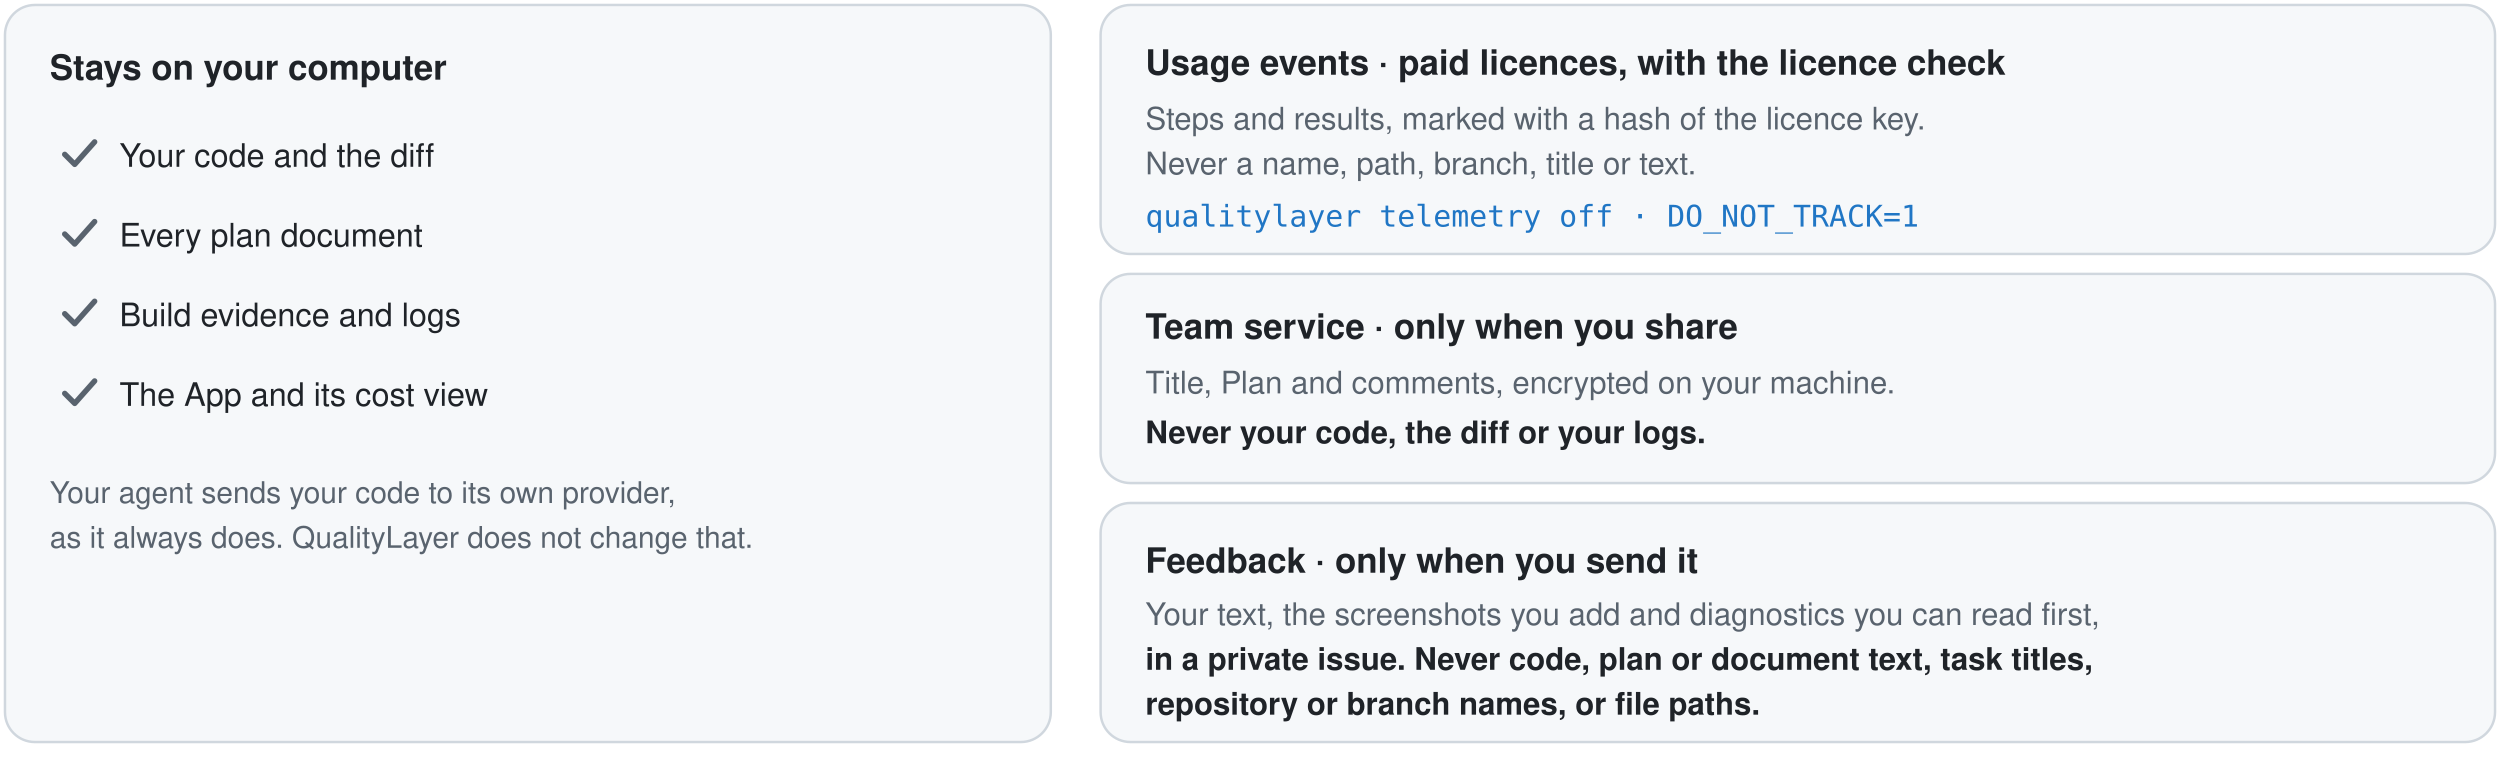
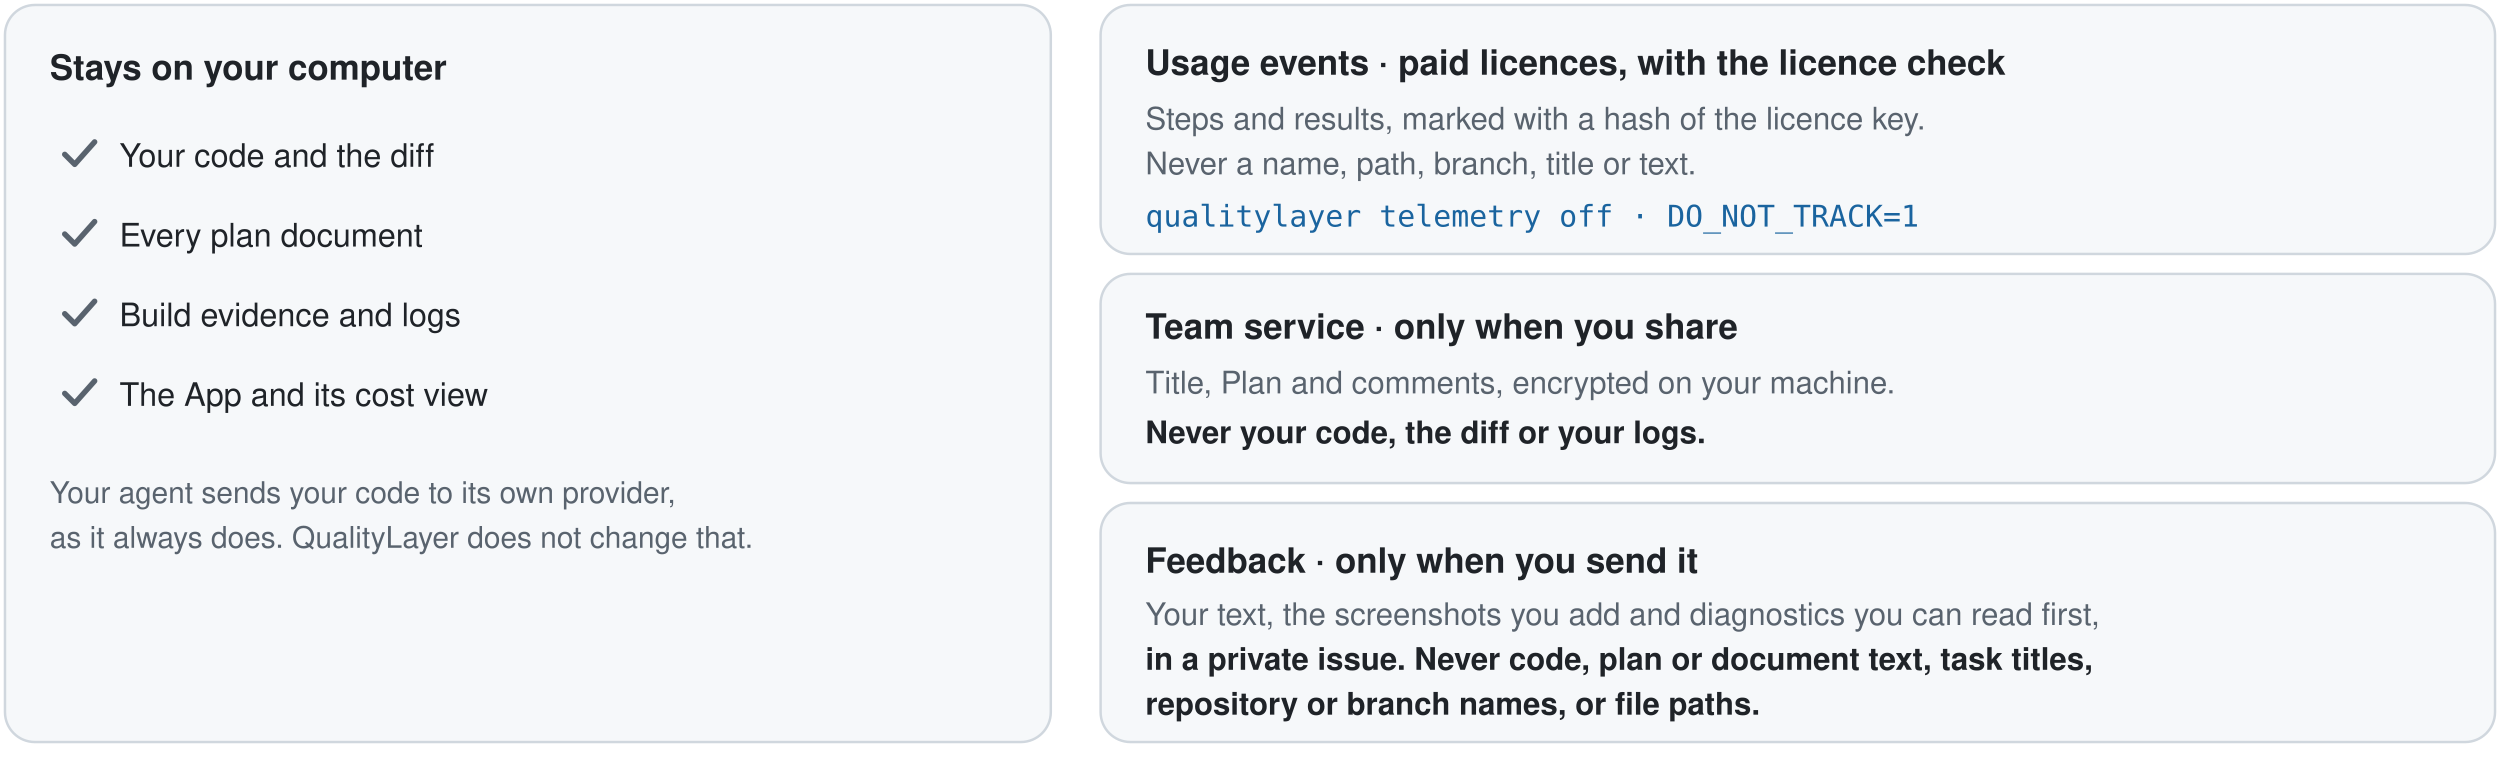
- <svg xmlns="http://www.w3.org/2000/svg" width="1004" height="304" viewBox="-2 -2 1004 304" role="img" aria-label="What stays on your computer, what the licence check sends, what sharing sends to the team service, and what a feedback report sends to a private issue">
+ <svg xmlns="http://www.w3.org/2000/svg" style="background:#ffffff" width="1004" height="304" viewBox="-2 -2 1004 304" role="img" aria-label="What stays on your computer, what the licence check sends, what sharing sends to the team service, and what a feedback report sends to a private issue">
  <rect x="0" y="0" width="420" height="296" rx="12" fill="#f6f8fa" stroke="#d0d7de" stroke-width="1" />
  <text x="18" y="30" font-family="-apple-system, BlinkMacSystemFont, 'Segoe UI', 'Helvetica Neue', Helvetica, Arial, sans-serif" font-size="14" font-weight="650" fill="#1f2328" text-anchor="start">Stays on your computer</text>
  <path d="M24 60 l4 4 l8 -9" fill="none" stroke="#59636e" stroke-width="2.2" stroke-linecap="round" stroke-linejoin="round" />
  <text x="46" y="65" font-family="-apple-system, BlinkMacSystemFont, 'Segoe UI', 'Helvetica Neue', Helvetica, Arial, sans-serif" font-size="13" font-weight="500" fill="#1f2328" text-anchor="start">Your code and the diff</text>
  <path d="M24 92 l4 4 l8 -9" fill="none" stroke="#59636e" stroke-width="2.2" stroke-linecap="round" stroke-linejoin="round" />
  <text x="46" y="97" font-family="-apple-system, BlinkMacSystemFont, 'Segoe UI', 'Helvetica Neue', Helvetica, Arial, sans-serif" font-size="13" font-weight="500" fill="#1f2328" text-anchor="start">Every plan document</text>
  <path d="M24 124 l4 4 l8 -9" fill="none" stroke="#59636e" stroke-width="2.2" stroke-linecap="round" stroke-linejoin="round" />
  <text x="46" y="129" font-family="-apple-system, BlinkMacSystemFont, 'Segoe UI', 'Helvetica Neue', Helvetica, Arial, sans-serif" font-size="13" font-weight="500" fill="#1f2328" text-anchor="start">Build evidence and logs</text>
  <path d="M24 156 l4 4 l8 -9" fill="none" stroke="#59636e" stroke-width="2.2" stroke-linecap="round" stroke-linejoin="round" />
  <text x="46" y="161" font-family="-apple-system, BlinkMacSystemFont, 'Segoe UI', 'Helvetica Neue', Helvetica, Arial, sans-serif" font-size="13" font-weight="500" fill="#1f2328" text-anchor="start">The App and its cost view</text>
  <text x="18" y="200" font-family="-apple-system, BlinkMacSystemFont, 'Segoe UI', 'Helvetica Neue', Helvetica, Arial, sans-serif" font-size="12" font-weight="400" fill="#59636e" text-anchor="start">Your agent sends your code to its own provider,</text>
  <text x="18" y="218" font-family="-apple-system, BlinkMacSystemFont, 'Segoe UI', 'Helvetica Neue', Helvetica, Arial, sans-serif" font-size="12" font-weight="400" fill="#59636e" text-anchor="start">as it always does. QualityLayer does not change that.</text>
  <rect x="440" y="0" width="560" height="100" rx="12" fill="#f6f8fa" stroke="#d0d7de" stroke-width="1" />
  <text x="458" y="28" font-family="-apple-system, BlinkMacSystemFont, 'Segoe UI', 'Helvetica Neue', Helvetica, Arial, sans-serif" font-size="14" font-weight="650" fill="#1f2328" text-anchor="start">Usage events · paid licences, with the licence check</text>
  <text x="458" y="50" font-family="-apple-system, BlinkMacSystemFont, 'Segoe UI', 'Helvetica Neue', Helvetica, Arial, sans-serif" font-size="12.5" font-weight="400" fill="#59636e" text-anchor="start">Steps and results, marked with a hash of the licence key.</text>
  <text x="458" y="68" font-family="-apple-system, BlinkMacSystemFont, 'Segoe UI', 'Helvetica Neue', Helvetica, Arial, sans-serif" font-size="12.5" font-weight="400" fill="#59636e" text-anchor="start">Never a name, path, branch, title or text.</text>
-   <text x="458" y="89" font-family="ui-monospace, SFMono-Regular, Menlo, Consolas, monospace" font-size="12" font-weight="500" fill="#2076c5" text-anchor="start">qualitylayer telemetry off  ·  DO_NOT_TRACK=1</text>
+   <text x="458" y="89" font-family="ui-monospace, SFMono-Regular, Menlo, Consolas, monospace" font-size="12" font-weight="500" fill="#1a649f" text-anchor="start">qualitylayer telemetry off  ·  DO_NOT_TRACK=1</text>
  <rect x="440" y="108" width="560" height="84" rx="12" fill="#f6f8fa" stroke="#d0d7de" stroke-width="1" />
  <text x="458" y="134" font-family="-apple-system, BlinkMacSystemFont, 'Segoe UI', 'Helvetica Neue', Helvetica, Arial, sans-serif" font-size="14" font-weight="650" fill="#1f2328" text-anchor="start">Team service · only when you share</text>
  <text x="458" y="156" font-family="-apple-system, BlinkMacSystemFont, 'Segoe UI', 'Helvetica Neue', Helvetica, Arial, sans-serif" font-size="12.5" font-weight="400" fill="#59636e" text-anchor="start">Title, Plan and comments, encrypted on your machine.</text>
  <text x="458" y="176" font-family="-apple-system, BlinkMacSystemFont, 'Segoe UI', 'Helvetica Neue', Helvetica, Arial, sans-serif" font-size="12.5" font-weight="600" fill="#1f2328" text-anchor="start">Never your code, the diff or your logs.</text>
  <rect x="440" y="200" width="560" height="96" rx="12" fill="#f6f8fa" stroke="#d0d7de" stroke-width="1" />
  <text x="458" y="228" font-family="-apple-system, BlinkMacSystemFont, 'Segoe UI', 'Helvetica Neue', Helvetica, Arial, sans-serif" font-size="14" font-weight="650" fill="#1f2328" text-anchor="start">Feedback · only when you send it</text>
  <text x="458" y="249" font-family="-apple-system, BlinkMacSystemFont, 'Segoe UI', 'Helvetica Neue', Helvetica, Arial, sans-serif" font-size="12.5" font-weight="400" fill="#59636e" text-anchor="start">Your text, the screenshots you add and diagnostics you can read first,</text>
  <text x="458" y="267" font-family="-apple-system, BlinkMacSystemFont, 'Segoe UI', 'Helvetica Neue', Helvetica, Arial, sans-serif" font-size="12.5" font-weight="600" fill="#1f2328" text-anchor="start">in a private issue. Never code, plan or document text, task titles,</text>
  <text x="458" y="285" font-family="-apple-system, BlinkMacSystemFont, 'Segoe UI', 'Helvetica Neue', Helvetica, Arial, sans-serif" font-size="12.5" font-weight="600" fill="#1f2328" text-anchor="start">repository or branch names, or file paths.</text>
</svg>
